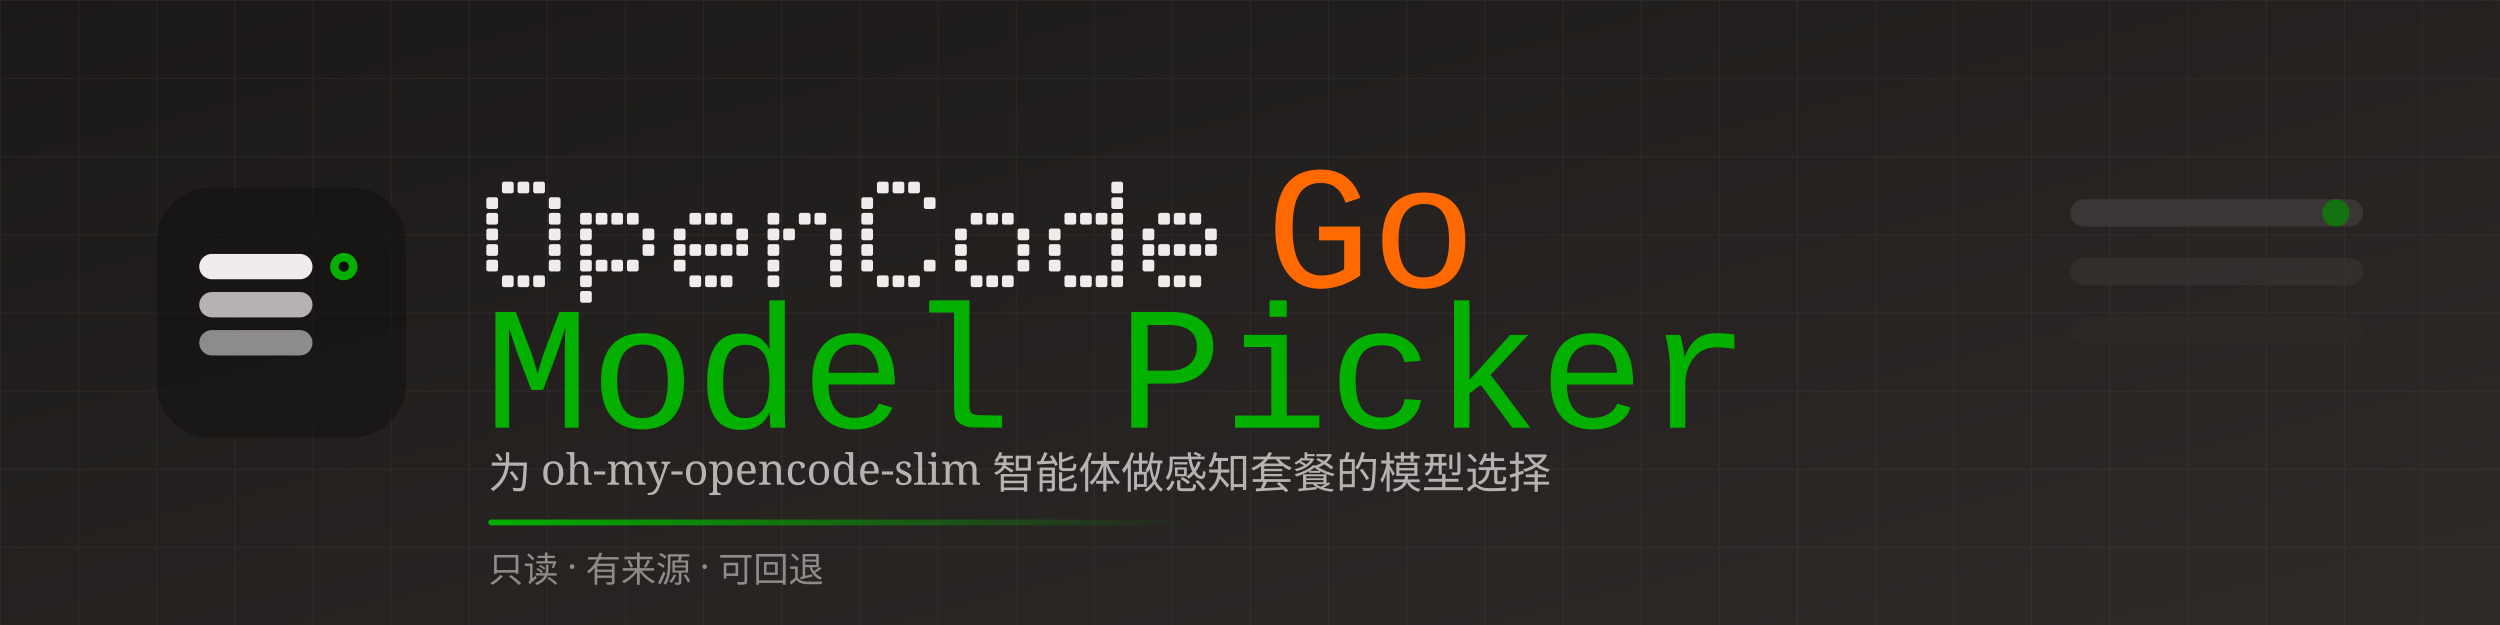
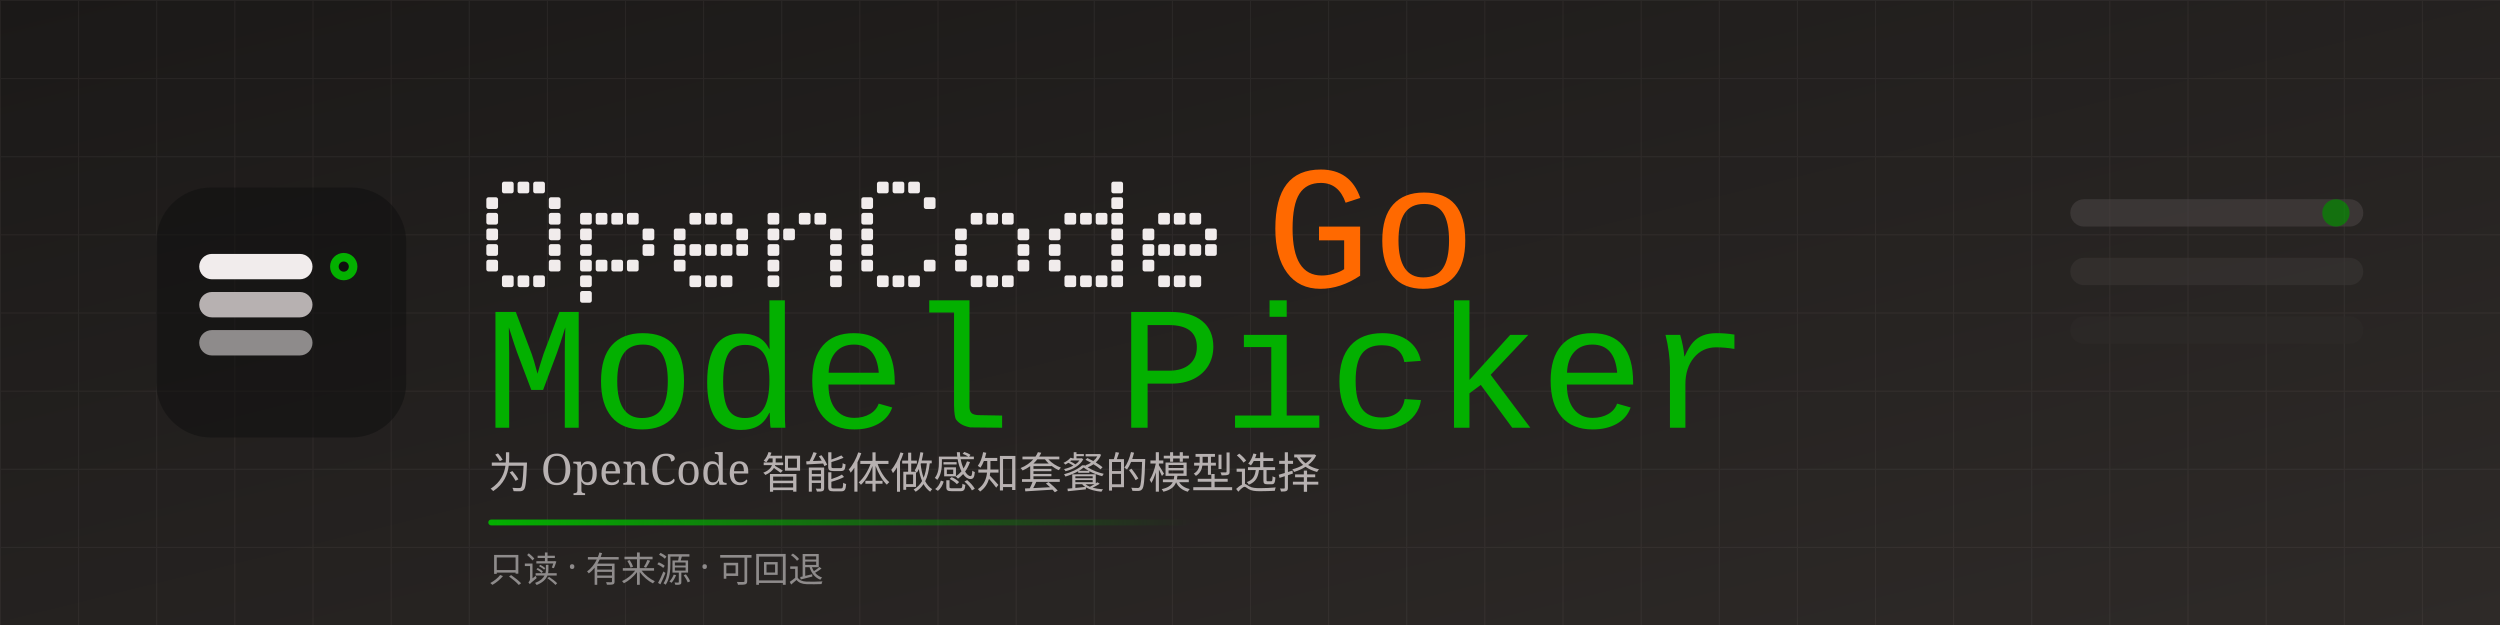
<svg xmlns="http://www.w3.org/2000/svg" width="1280" height="320" viewBox="0 0 1280 320" role="img" aria-label="OpenCode Go Model Picker banner">
  <defs>
    <linearGradient id="bg" x1="0" y1="0" x2="1" y2="1">
      <stop offset="0" stop-color="#1B1918" />
      <stop offset="1" stop-color="#2E2A28" />
    </linearGradient>
    <pattern id="grid" width="40" height="40" patternUnits="userSpaceOnUse">
      <path d="M40 0H0V40" fill="none" stroke="#F1ECEC" stroke-opacity="0.05" />
    </pattern>
    <linearGradient id="accent" x1="0" y1="0" x2="1" y2="0">
      <stop offset="0" stop-color="#03B000" />
      <stop offset="1" stop-color="#03B000" stop-opacity="0" />
    </linearGradient>
  </defs>
  <rect width="1280" height="320" fill="url(#bg)" />
  <rect width="1280" height="320" fill="url(#grid)" />
  <g transform="translate(80,96)">
    <rect x="0" y="0" width="128" height="128" rx="28" fill="#0F0E0E" fill-opacity="0.5" />
    <rect x="22" y="34" width="58" height="13" rx="6.5" fill="#F1ECEC" />
    <rect x="22" y="53.5" width="58" height="13" rx="6.5" fill="#B7B1B1" />
    <rect x="22" y="73" width="58" height="13" rx="6.5" fill="#8E8B8B" />
    <circle cx="96" cy="40.5" r="7" fill="#03B000" />
    <circle cx="96" cy="40.5" r="2.6" fill="#0F0E0E" />
  </g>
  <rect x="257" y="93" width="6" height="6" rx="1.1" fill="#F1ECEC" />
  <rect x="265" y="93" width="6" height="6" rx="1.1" fill="#F1ECEC" />
  <rect x="273" y="93" width="6" height="6" rx="1.1" fill="#F1ECEC" />
  <rect x="249" y="101" width="6" height="6" rx="1.1" fill="#F1ECEC" />
  <rect x="281" y="101" width="6" height="6" rx="1.1" fill="#F1ECEC" />
  <rect x="249" y="109" width="6" height="6" rx="1.1" fill="#F1ECEC" />
  <rect x="281" y="109" width="6" height="6" rx="1.1" fill="#F1ECEC" />
  <rect x="249" y="117" width="6" height="6" rx="1.1" fill="#F1ECEC" />
  <rect x="281" y="117" width="6" height="6" rx="1.1" fill="#F1ECEC" />
  <rect x="249" y="125" width="6" height="6" rx="1.1" fill="#F1ECEC" />
  <rect x="281" y="125" width="6" height="6" rx="1.1" fill="#F1ECEC" />
  <rect x="249" y="133" width="6" height="6" rx="1.1" fill="#F1ECEC" />
  <rect x="281" y="133" width="6" height="6" rx="1.1" fill="#F1ECEC" />
  <rect x="257" y="141" width="6" height="6" rx="1.1" fill="#F1ECEC" />
  <rect x="265" y="141" width="6" height="6" rx="1.1" fill="#F1ECEC" />
  <rect x="273" y="141" width="6" height="6" rx="1.1" fill="#F1ECEC" />
  <rect x="297" y="109" width="6" height="6" rx="1.1" fill="#F1ECEC" />
  <rect x="305" y="109" width="6" height="6" rx="1.1" fill="#F1ECEC" />
  <rect x="313" y="109" width="6" height="6" rx="1.1" fill="#F1ECEC" />
  <rect x="321" y="109" width="6" height="6" rx="1.1" fill="#F1ECEC" />
  <rect x="297" y="117" width="6" height="6" rx="1.1" fill="#F1ECEC" />
  <rect x="329" y="117" width="6" height="6" rx="1.1" fill="#F1ECEC" />
  <rect x="297" y="125" width="6" height="6" rx="1.1" fill="#F1ECEC" />
  <rect x="329" y="125" width="6" height="6" rx="1.1" fill="#F1ECEC" />
  <rect x="297" y="133" width="6" height="6" rx="1.1" fill="#F1ECEC" />
  <rect x="305" y="133" width="6" height="6" rx="1.1" fill="#F1ECEC" />
  <rect x="313" y="133" width="6" height="6" rx="1.1" fill="#F1ECEC" />
  <rect x="321" y="133" width="6" height="6" rx="1.1" fill="#F1ECEC" />
  <rect x="297" y="141" width="6" height="6" rx="1.1" fill="#F1ECEC" />
  <rect x="297" y="149" width="6" height="6" rx="1.1" fill="#F1ECEC" />
  <rect x="353" y="109" width="6" height="6" rx="1.1" fill="#F1ECEC" />
  <rect x="361" y="109" width="6" height="6" rx="1.1" fill="#F1ECEC" />
  <rect x="369" y="109" width="6" height="6" rx="1.1" fill="#F1ECEC" />
  <rect x="345" y="117" width="6" height="6" rx="1.1" fill="#F1ECEC" />
  <rect x="377" y="117" width="6" height="6" rx="1.1" fill="#F1ECEC" />
  <rect x="345" y="125" width="6" height="6" rx="1.1" fill="#F1ECEC" />
  <rect x="353" y="125" width="6" height="6" rx="1.1" fill="#F1ECEC" />
  <rect x="361" y="125" width="6" height="6" rx="1.1" fill="#F1ECEC" />
  <rect x="369" y="125" width="6" height="6" rx="1.1" fill="#F1ECEC" />
  <rect x="377" y="125" width="6" height="6" rx="1.1" fill="#F1ECEC" />
  <rect x="345" y="133" width="6" height="6" rx="1.1" fill="#F1ECEC" />
  <rect x="353" y="141" width="6" height="6" rx="1.1" fill="#F1ECEC" />
  <rect x="361" y="141" width="6" height="6" rx="1.1" fill="#F1ECEC" />
  <rect x="369" y="141" width="6" height="6" rx="1.1" fill="#F1ECEC" />
  <rect x="393" y="109" width="6" height="6" rx="1.1" fill="#F1ECEC" />
  <rect x="409" y="109" width="6" height="6" rx="1.1" fill="#F1ECEC" />
  <rect x="417" y="109" width="6" height="6" rx="1.1" fill="#F1ECEC" />
  <rect x="393" y="117" width="6" height="6" rx="1.1" fill="#F1ECEC" />
  <rect x="401" y="117" width="6" height="6" rx="1.1" fill="#F1ECEC" />
  <rect x="425" y="117" width="6" height="6" rx="1.1" fill="#F1ECEC" />
  <rect x="393" y="125" width="6" height="6" rx="1.1" fill="#F1ECEC" />
  <rect x="425" y="125" width="6" height="6" rx="1.1" fill="#F1ECEC" />
  <rect x="393" y="133" width="6" height="6" rx="1.1" fill="#F1ECEC" />
  <rect x="425" y="133" width="6" height="6" rx="1.1" fill="#F1ECEC" />
  <rect x="393" y="141" width="6" height="6" rx="1.1" fill="#F1ECEC" />
  <rect x="425" y="141" width="6" height="6" rx="1.1" fill="#F1ECEC" />
  <rect x="449" y="93" width="6" height="6" rx="1.1" fill="#F1ECEC" />
  <rect x="457" y="93" width="6" height="6" rx="1.1" fill="#F1ECEC" />
  <rect x="465" y="93" width="6" height="6" rx="1.1" fill="#F1ECEC" />
  <rect x="441" y="101" width="6" height="6" rx="1.1" fill="#F1ECEC" />
  <rect x="473" y="101" width="6" height="6" rx="1.1" fill="#F1ECEC" />
  <rect x="441" y="109" width="6" height="6" rx="1.1" fill="#F1ECEC" />
  <rect x="441" y="117" width="6" height="6" rx="1.1" fill="#F1ECEC" />
  <rect x="441" y="125" width="6" height="6" rx="1.1" fill="#F1ECEC" />
  <rect x="441" y="133" width="6" height="6" rx="1.1" fill="#F1ECEC" />
  <rect x="473" y="133" width="6" height="6" rx="1.1" fill="#F1ECEC" />
  <rect x="449" y="141" width="6" height="6" rx="1.1" fill="#F1ECEC" />
  <rect x="457" y="141" width="6" height="6" rx="1.1" fill="#F1ECEC" />
  <rect x="465" y="141" width="6" height="6" rx="1.1" fill="#F1ECEC" />
  <rect x="497" y="109" width="6" height="6" rx="1.1" fill="#F1ECEC" />
  <rect x="505" y="109" width="6" height="6" rx="1.1" fill="#F1ECEC" />
  <rect x="513" y="109" width="6" height="6" rx="1.1" fill="#F1ECEC" />
  <rect x="489" y="117" width="6" height="6" rx="1.1" fill="#F1ECEC" />
  <rect x="521" y="117" width="6" height="6" rx="1.1" fill="#F1ECEC" />
  <rect x="489" y="125" width="6" height="6" rx="1.1" fill="#F1ECEC" />
  <rect x="521" y="125" width="6" height="6" rx="1.1" fill="#F1ECEC" />
  <rect x="489" y="133" width="6" height="6" rx="1.1" fill="#F1ECEC" />
  <rect x="521" y="133" width="6" height="6" rx="1.1" fill="#F1ECEC" />
  <rect x="497" y="141" width="6" height="6" rx="1.1" fill="#F1ECEC" />
  <rect x="505" y="141" width="6" height="6" rx="1.1" fill="#F1ECEC" />
  <rect x="513" y="141" width="6" height="6" rx="1.1" fill="#F1ECEC" />
  <rect x="569" y="93" width="6" height="6" rx="1.1" fill="#F1ECEC" />
  <rect x="569" y="101" width="6" height="6" rx="1.1" fill="#F1ECEC" />
  <rect x="545" y="109" width="6" height="6" rx="1.1" fill="#F1ECEC" />
  <rect x="553" y="109" width="6" height="6" rx="1.1" fill="#F1ECEC" />
  <rect x="561" y="109" width="6" height="6" rx="1.1" fill="#F1ECEC" />
  <rect x="569" y="109" width="6" height="6" rx="1.1" fill="#F1ECEC" />
  <rect x="537" y="117" width="6" height="6" rx="1.1" fill="#F1ECEC" />
  <rect x="569" y="117" width="6" height="6" rx="1.1" fill="#F1ECEC" />
  <rect x="537" y="125" width="6" height="6" rx="1.1" fill="#F1ECEC" />
  <rect x="569" y="125" width="6" height="6" rx="1.1" fill="#F1ECEC" />
  <rect x="537" y="133" width="6" height="6" rx="1.1" fill="#F1ECEC" />
  <rect x="569" y="133" width="6" height="6" rx="1.1" fill="#F1ECEC" />
  <rect x="545" y="141" width="6" height="6" rx="1.1" fill="#F1ECEC" />
  <rect x="553" y="141" width="6" height="6" rx="1.1" fill="#F1ECEC" />
  <rect x="561" y="141" width="6" height="6" rx="1.1" fill="#F1ECEC" />
  <rect x="569" y="141" width="6" height="6" rx="1.1" fill="#F1ECEC" />
  <rect x="593" y="109" width="6" height="6" rx="1.1" fill="#F1ECEC" />
  <rect x="601" y="109" width="6" height="6" rx="1.1" fill="#F1ECEC" />
  <rect x="609" y="109" width="6" height="6" rx="1.1" fill="#F1ECEC" />
  <rect x="585" y="117" width="6" height="6" rx="1.1" fill="#F1ECEC" />
  <rect x="617" y="117" width="6" height="6" rx="1.1" fill="#F1ECEC" />
  <rect x="585" y="125" width="6" height="6" rx="1.1" fill="#F1ECEC" />
  <rect x="593" y="125" width="6" height="6" rx="1.1" fill="#F1ECEC" />
  <rect x="601" y="125" width="6" height="6" rx="1.1" fill="#F1ECEC" />
  <rect x="609" y="125" width="6" height="6" rx="1.1" fill="#F1ECEC" />
  <rect x="617" y="125" width="6" height="6" rx="1.1" fill="#F1ECEC" />
  <rect x="585" y="133" width="6" height="6" rx="1.1" fill="#F1ECEC" />
  <rect x="593" y="141" width="6" height="6" rx="1.1" fill="#F1ECEC" />
  <rect x="601" y="141" width="6" height="6" rx="1.1" fill="#F1ECEC" />
  <rect x="609" y="141" width="6" height="6" rx="1.1" fill="#F1ECEC" />
  <text x="648" y="147" font-family="'Courier New', Courier, 'Nimbus Mono PS', 'Liberation Mono', monospace" font-size="90" fill="#FF6900">Go</text>
  <text x="248" y="219" font-family="'Courier New', Courier, 'Nimbus Mono PS', 'Liberation Mono', monospace" font-size="90" fill="#03B000">Model Picker</text>
-   <text x="250" y="250" font-family="'FangSong', 'STFangsong', 'FangSong_GB2312', KaiTi, SimSun, 'Songti SC', serif" font-size="22" fill="#B7B1B1">为 oh-my-opencode-slim 智能体做感知套餐的模型选择</text>
+   <text x="250" y="250" font-family="'FangSong', 'STFangsong', 'FangSong_GB2312', KaiTi, SimSun, 'Songti SC', serif" font-size="22" fill="#B7B1B1">为 OpenCode 智能体做感知套餐的模型选择</text>
  <rect x="250" y="266" width="360" height="3" rx="1.5" fill="url(#accent)" />
  <text x="250" y="298" font-family="'FangSong', 'STFangsong', 'FangSong_GB2312', KaiTi, SimSun, 'Songti SC', serif" font-size="18" fill="#8E8B8B">只读 · 有来源 · 可回退</text>
  <g opacity="0.55">
    <rect x="1060" y="102" width="150" height="14" rx="7" fill="#4B4646" />
    <rect x="1060" y="132" width="150" height="14" rx="7" fill="#3A3634" />
    <rect x="1060" y="162" width="150" height="14" rx="7" fill="#2E2A28" />
    <circle cx="1196" cy="109" r="7" fill="#03B000" />
  </g>
</svg>
